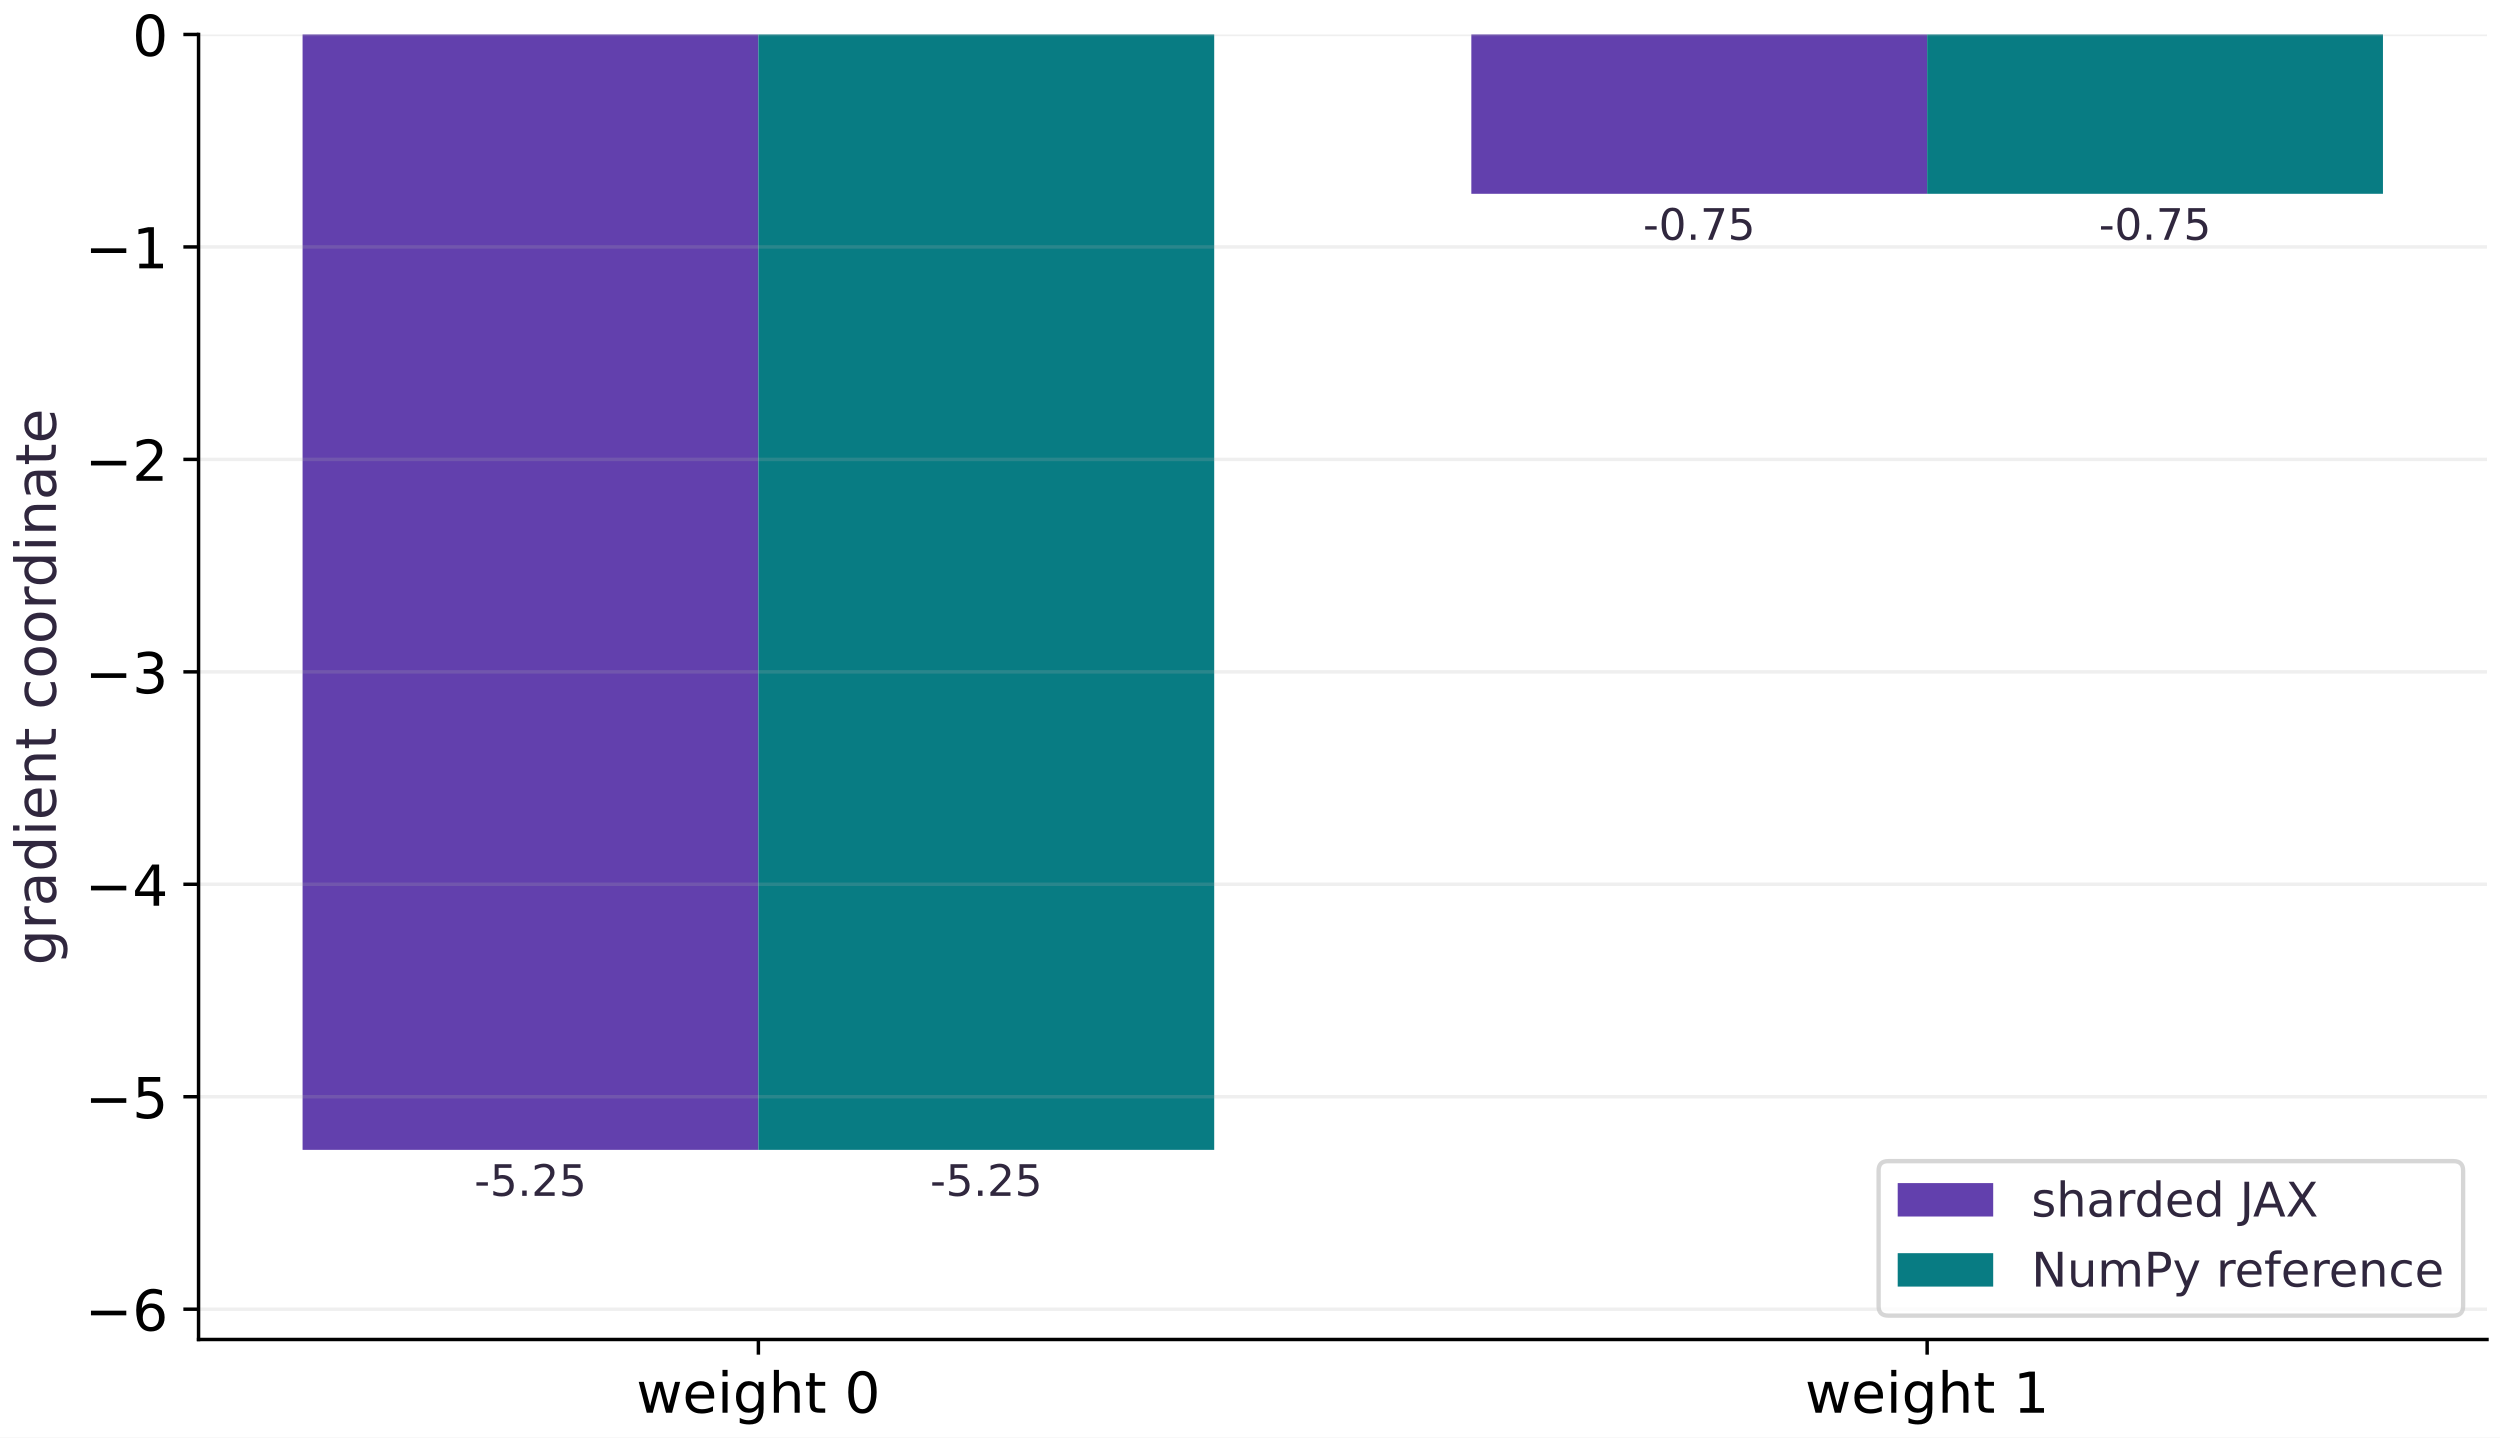
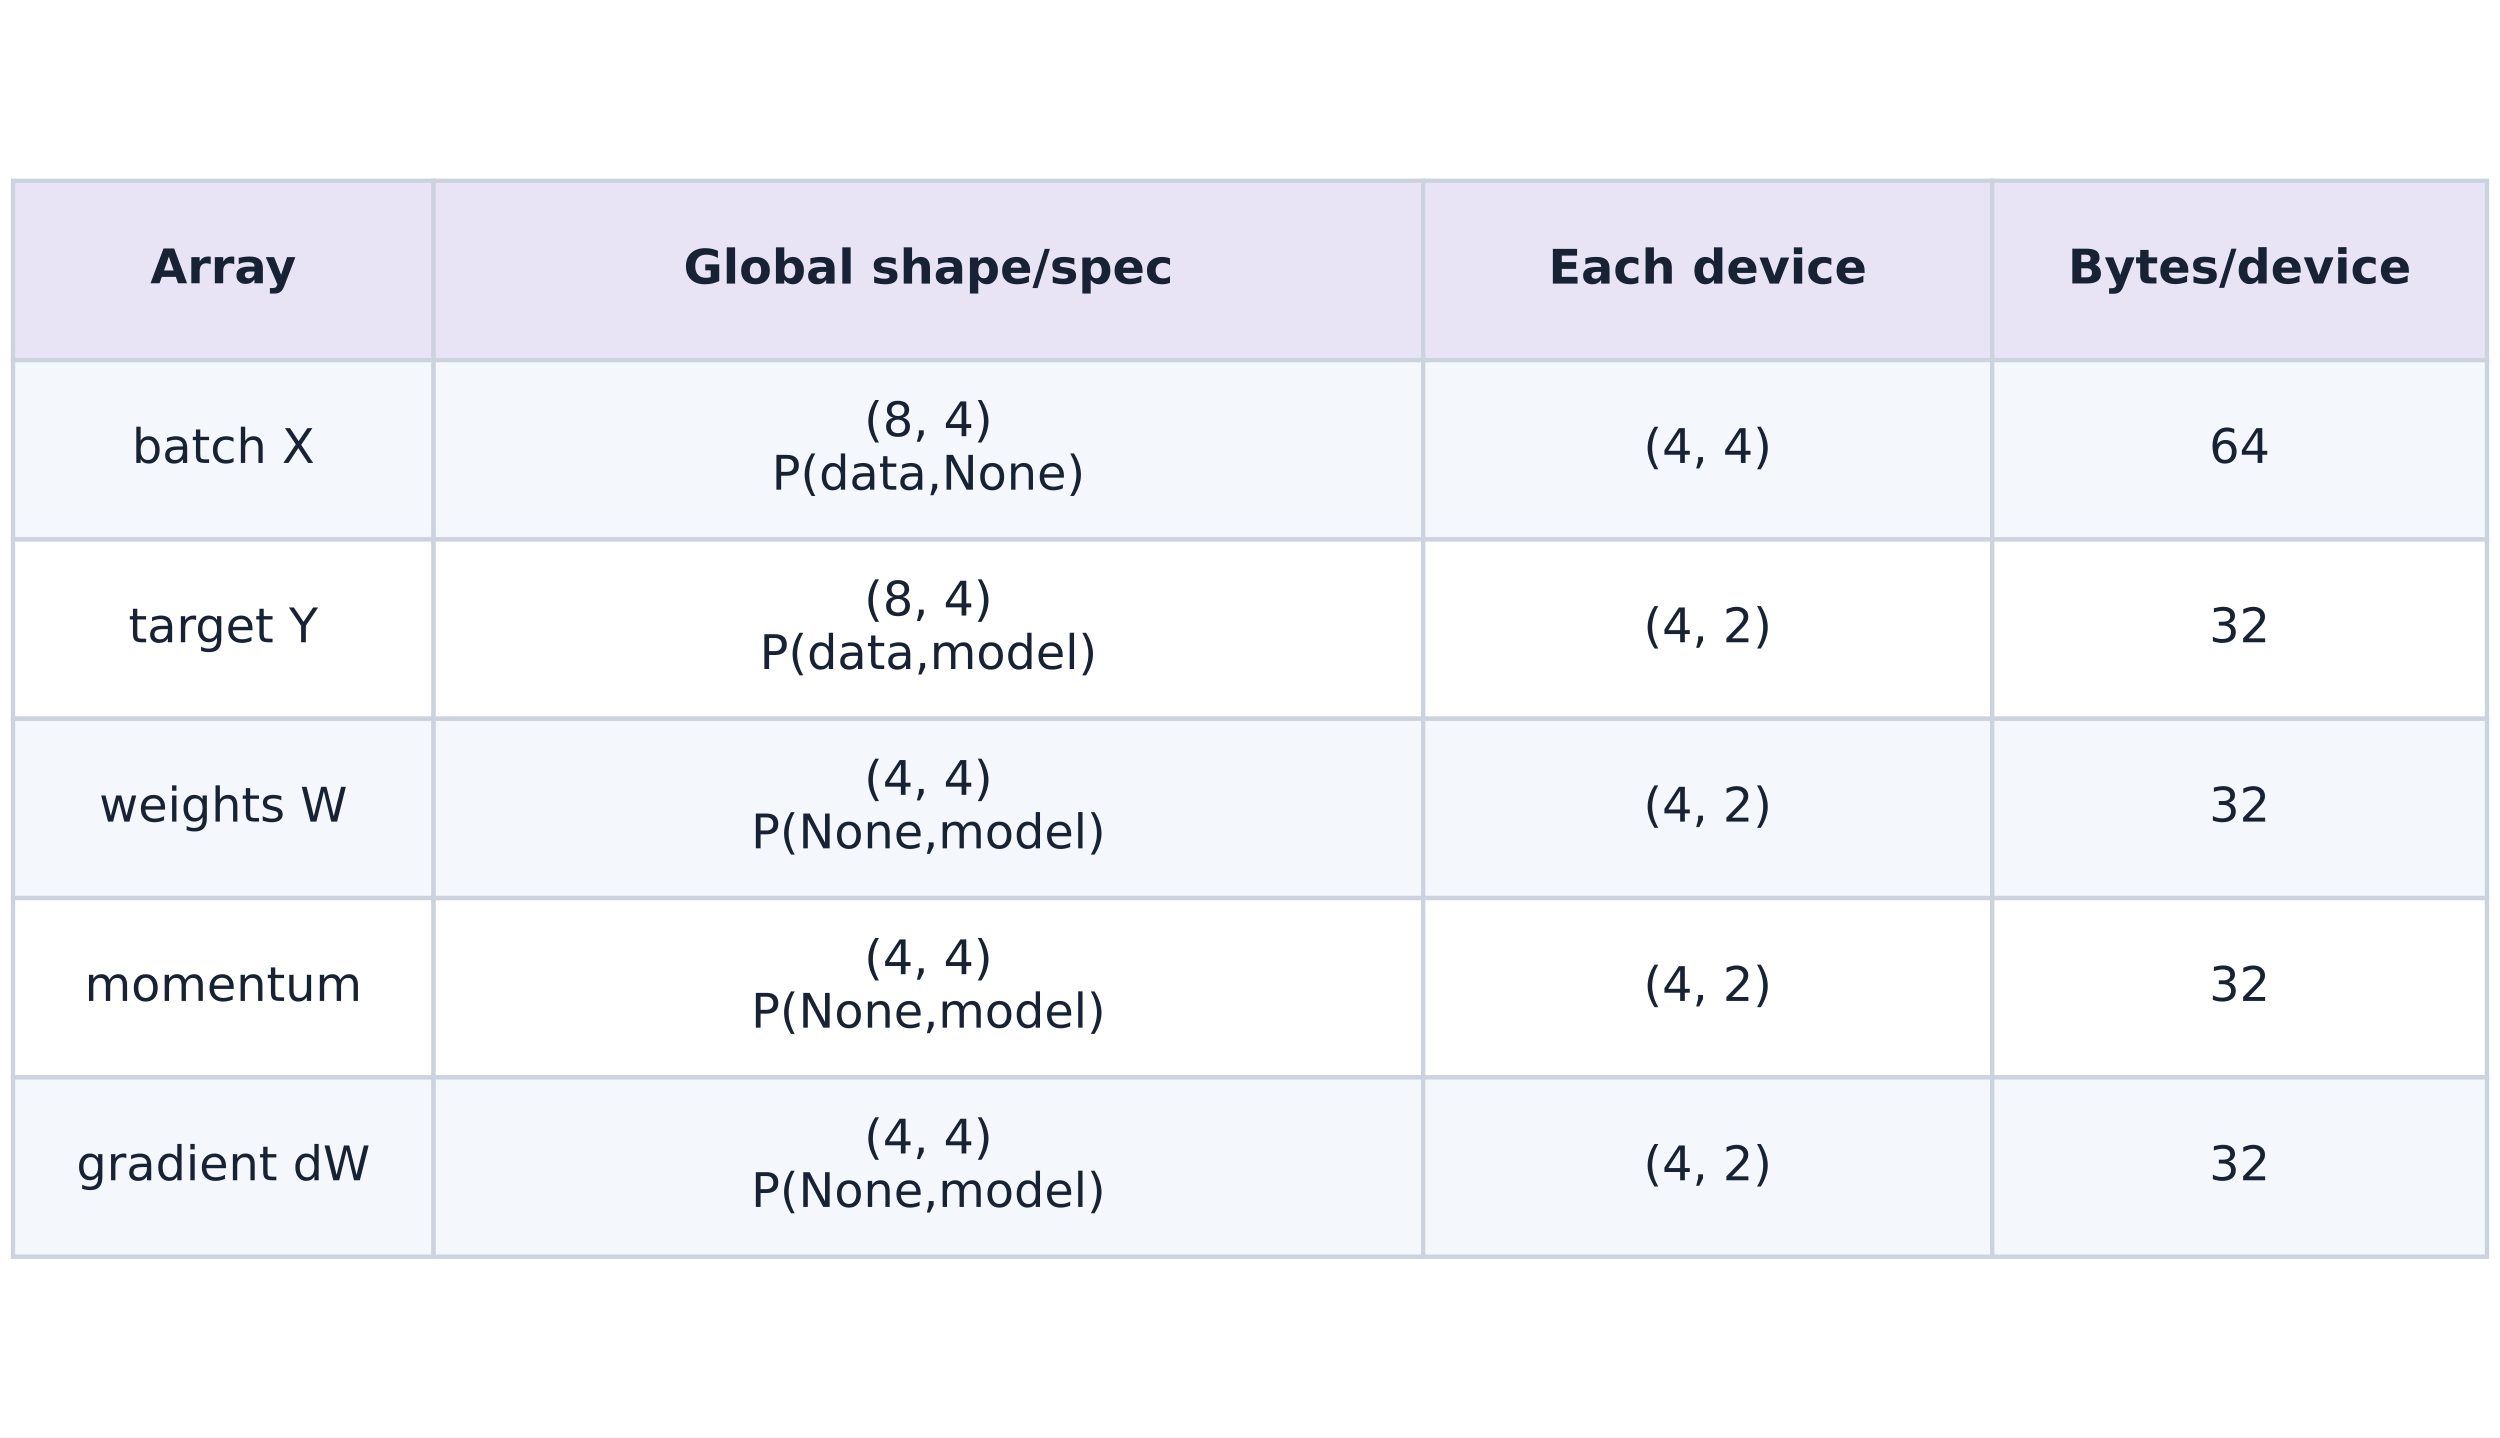
- <svg xmlns="http://www.w3.org/2000/svg" xmlns:xlink="http://www.w3.org/1999/xlink" width="576pt" height="331.2pt" viewBox="0 0 576 331.2" version="1.1">
+ <svg xmlns="http://www.w3.org/2000/svg" width="576pt" height="331.2pt" viewBox="0 0 576 331.2" version="1.1">
  <defs>
    <style type="text/css">*{stroke-linejoin: round; stroke-linecap: butt}</style>
  </defs>
  <g id="figure_1">
    <g id="patch_1">
      <path d="M 0 331.2 L 576 331.2 L 576 0 L 0 0 z " style="fill: #ffffff" />
    </g>
    <g id="axes_1">
-       <g id="patch_2">
-         <path d="M 45.747 308.618 L 573 308.618 L 573 7.939 L 45.747 7.939 z " style="fill: #ffffff" />
-       </g>
-       <g id="patch_3">
-         <path d="M 69.713 7.939 L 174.732 7.939 L 174.732 264.93 L 69.713 264.93 z " clip-path="url(#pee5d26cea8)" style="fill: #6240ad" />
-       </g>
-       <g id="patch_4">
-         <path d="M 338.994 7.939 L 444.014 7.939 L 444.014 44.652 L 338.994 44.652 z " clip-path="url(#pee5d26cea8)" style="fill: #6240ad" />
-       </g>
-       <g id="patch_5">
-         <path d="M 174.732 7.939 L 279.752 7.939 L 279.752 264.93 L 174.732 264.93 z " clip-path="url(#pee5d26cea8)" style="fill: #087c83" />
-       </g>
-       <g id="patch_6">
-         <path d="M 444.014 7.939 L 549.034 7.939 L 549.034 44.652 L 444.014 44.652 z " clip-path="url(#pee5d26cea8)" style="fill: #087c83" />
-       </g>
-       <g id="matplotlib.axis_1">
-         <g id="xtick_1">
-           <g id="line2d_1">
-             <defs>
-               <path id="m32c0e22596" d="M 0 0 L 0 3.5 " style="stroke: #000000; stroke-width: 0.8" />
-             </defs>
-             <g>
-               <use xlink:href="#m32c0e22596" x="174.732" y="308.618" style="stroke: #000000; stroke-width: 0.8" />
-             </g>
-           </g>
-           <g id="text_1">
-             <text style="font-size: 13px; font-family: 'DejaVu Sans'; text-anchor: middle" x="174.732" y="325.496" transform="rotate(-0 174.7325 325.4962)">weight 0</text>
-           </g>
+       <g id="table_1">
+         <g id="patch_2">
+           <path d="M 3 82.969 L 99.9 82.969 L 99.9 41.653 L 3 41.653 z " style="fill: #e9e4f5; stroke: #ccd3df; stroke-linejoin: miter" />
        </g>
-         <g id="xtick_2">
-           <g id="line2d_2">
-             <g>
-               <use xlink:href="#m32c0e22596" x="444.014" y="308.618" style="stroke: #000000; stroke-width: 0.8" />
-             </g>
-           </g>
-           <g id="text_2">
-             <text style="font-size: 13px; font-family: 'DejaVu Sans'; text-anchor: middle" x="444.014" y="325.496" transform="rotate(-0 444.0139 325.4962)">weight 1</text>
-           </g>
+         <g id="text_1">
+           <text style="font-weight: 700; font-size: 11px; font-family: 'DejaVu Sans'; text-anchor: middle; fill: #172334" x="51.45" y="65.26" transform="rotate(-0 51.4502 65.26042)">Array</text>
        </g>
-       </g>
-       <g id="matplotlib.axis_2">
-         <g id="ytick_1">
-           <g id="line2d_3">
-             <path d="M 45.747 301.643 L 573 301.643 " clip-path="url(#pee5d26cea8)" style="fill: none; stroke: #b0b0b0; stroke-opacity: 0.2; stroke-width: 0.8; stroke-linecap: square" />
-           </g>
-           <g id="line2d_4">
-             <defs>
-               <path id="m81c536af45" d="M 0 0 L -3.5 0 " style="stroke: #000000; stroke-width: 0.8" />
-             </defs>
-             <g>
-               <use xlink:href="#m81c536af45" x="45.747" y="301.643" style="stroke: #000000; stroke-width: 0.8" />
-             </g>
-           </g>
-           <g id="text_3">
-             <text style="font-size: 13px; font-family: 'DejaVu Sans'; text-anchor: end" x="38.747" y="306.582" transform="rotate(-0 38.74665 306.5817)">−6</text>
-           </g>
+         <g id="patch_3">
+           <path d="M 99.9 82.969 L 327.9 82.969 L 327.9 41.653 L 99.9 41.653 z " style="fill: #e9e4f5; stroke: #ccd3df; stroke-linejoin: miter" />
        </g>
-         <g id="ytick_2">
-           <g id="line2d_5">
-             <path d="M 45.747 252.692 L 573 252.692 " clip-path="url(#pee5d26cea8)" style="fill: none; stroke: #b0b0b0; stroke-opacity: 0.2; stroke-width: 0.8; stroke-linecap: square" />
-           </g>
-           <g id="line2d_6">
-             <g>
-               <use xlink:href="#m81c536af45" x="45.747" y="252.692" style="stroke: #000000; stroke-width: 0.8" />
-             </g>
-           </g>
-           <g id="text_4">
-             <text style="font-size: 13px; font-family: 'DejaVu Sans'; text-anchor: end" x="38.747" y="257.631" transform="rotate(-0 38.74665 257.6311)">−5</text>
-           </g>
+         <g id="text_2">
+           <text style="font-weight: 700; font-size: 11px; font-family: 'DejaVu Sans'; text-anchor: middle; fill: #172334" x="213.9" y="65.346" transform="rotate(-0 213.9001 65.34636)">Global shape/spec</text>
        </g>
-         <g id="ytick_3">
-           <g id="line2d_7">
-             <path d="M 45.747 203.742 L 573 203.742 " clip-path="url(#pee5d26cea8)" style="fill: none; stroke: #b0b0b0; stroke-opacity: 0.2; stroke-width: 0.8; stroke-linecap: square" />
-           </g>
-           <g id="line2d_8">
-             <g>
-               <use xlink:href="#m81c536af45" x="45.747" y="203.742" style="stroke: #000000; stroke-width: 0.8" />
-             </g>
-           </g>
-           <g id="text_5">
-             <text style="font-size: 13px; font-family: 'DejaVu Sans'; text-anchor: end" x="38.747" y="208.681" transform="rotate(-0 38.74665 208.6806)">−4</text>
-           </g>
+         <g id="patch_4">
+           <path d="M 327.9 82.969 L 459 82.969 L 459 41.653 L 327.9 41.653 z " style="fill: #e9e4f5; stroke: #ccd3df; stroke-linejoin: miter" />
        </g>
-         <g id="ytick_4">
-           <g id="line2d_9">
-             <path d="M 45.747 154.791 L 573 154.791 " clip-path="url(#pee5d26cea8)" style="fill: none; stroke: #b0b0b0; stroke-opacity: 0.2; stroke-width: 0.8; stroke-linecap: square" />
-           </g>
-           <g id="line2d_10">
-             <g>
-               <use xlink:href="#m81c536af45" x="45.747" y="154.791" style="stroke: #000000; stroke-width: 0.8" />
-             </g>
-           </g>
-           <g id="text_6">
-             <text style="font-size: 13px; font-family: 'DejaVu Sans'; text-anchor: end" x="38.747" y="159.73" transform="rotate(-0 38.74665 159.73)">−3</text>
-           </g>
+         <g id="text_3">
+           <text style="font-weight: 700; font-size: 11px; font-family: 'DejaVu Sans'; text-anchor: middle; fill: #172334" x="393.45" y="65.346" transform="rotate(-0 393.4499 65.34636)">Each device</text>
        </g>
-         <g id="ytick_5">
-           <g id="line2d_11">
-             <path d="M 45.747 105.84 L 573 105.84 " clip-path="url(#pee5d26cea8)" style="fill: none; stroke: #b0b0b0; stroke-opacity: 0.2; stroke-width: 0.8; stroke-linecap: square" />
-           </g>
-           <g id="line2d_12">
-             <g>
-               <use xlink:href="#m81c536af45" x="45.747" y="105.84" style="stroke: #000000; stroke-width: 0.8" />
-             </g>
-           </g>
-           <g id="text_7">
-             <text style="font-size: 13px; font-family: 'DejaVu Sans'; text-anchor: end" x="38.747" y="110.779" transform="rotate(-0 38.74665 110.7794)">−2</text>
-           </g>
+         <g id="patch_5">
+           <path d="M 459 82.969 L 573 82.969 L 573 41.653 L 459 41.653 z " style="fill: #e9e4f5; stroke: #ccd3df; stroke-linejoin: miter" />
        </g>
-         <g id="ytick_6">
-           <g id="line2d_13">
-             <path d="M 45.747 56.89 L 573 56.89 " clip-path="url(#pee5d26cea8)" style="fill: none; stroke: #b0b0b0; stroke-opacity: 0.2; stroke-width: 0.8; stroke-linecap: square" />
-           </g>
-           <g id="line2d_14">
-             <g>
-               <use xlink:href="#m81c536af45" x="45.747" y="56.89" style="stroke: #000000; stroke-width: 0.8" />
-             </g>
-           </g>
-           <g id="text_8">
-             <text style="font-size: 13px; font-family: 'DejaVu Sans'; text-anchor: end" x="38.747" y="61.829" transform="rotate(-0 38.74665 61.82879)">−1</text>
-           </g>
+         <g id="text_4">
+           <text style="font-weight: 700; font-size: 11px; font-family: 'DejaVu Sans'; text-anchor: middle; fill: #172334" x="516" y="65.303" transform="rotate(-0 515.9998 65.30339)">Bytes/device</text>
        </g>
-         <g id="ytick_7">
-           <g id="line2d_15">
-             <path d="M 45.747 7.939 L 573 7.939 " clip-path="url(#pee5d26cea8)" style="fill: none; stroke: #b0b0b0; stroke-opacity: 0.2; stroke-width: 0.8; stroke-linecap: square" />
-           </g>
-           <g id="line2d_16">
-             <g>
-               <use xlink:href="#m81c536af45" x="45.747" y="7.939" style="stroke: #000000; stroke-width: 0.8" />
-             </g>
-           </g>
-           <g id="text_9">
-             <text style="font-size: 13px; font-family: 'DejaVu Sans'; text-anchor: end" x="38.747" y="12.878" transform="rotate(-0 38.74665 12.87821)">0</text>
-           </g>
+         <g id="patch_6">
+           <path d="M 3 124.284 L 99.9 124.284 L 99.9 82.969 L 3 82.969 z " style="fill: #f4f7fb; stroke: #ccd3df; stroke-linejoin: miter" />
+         </g>
+         <g id="text_5">
+           <text style="font-size: 11px; font-family: 'DejaVu Sans'; text-anchor: middle; fill: #172334" x="51.45" y="106.662" transform="rotate(-0 51.4502 106.6619)">batch X</text>
+         </g>
+         <g id="patch_7">
+           <path d="M 99.9 124.284 L 327.9 124.284 L 327.9 82.969 L 99.9 82.969 z " style="fill: #f4f7fb; stroke: #ccd3df; stroke-linejoin: miter" />
+         </g>
+         <g id="text_6">
+           <text style="font-size: 11px; font-family: 'DejaVu Sans'; fill: #172334" transform="translate(199.1137 100.5031)">(8, 4)</text>
+           <text style="font-size: 11px; font-family: 'DejaVu Sans'; fill: #172334" transform="translate(177.8055 112.8207)">P(data,None)</text>
+         </g>
+         <g id="patch_8">
+           <path d="M 327.9 124.284 L 459 124.284 L 459 82.969 L 327.9 82.969 z " style="fill: #f4f7fb; stroke: #ccd3df; stroke-linejoin: miter" />
+         </g>
+         <g id="text_7">
+           <text style="font-size: 11px; font-family: 'DejaVu Sans'; text-anchor: middle; fill: #172334" x="393.45" y="106.662" transform="rotate(-0 393.4499 106.6619)">(4, 4)</text>
+         </g>
+         <g id="patch_9">
+           <path d="M 459 124.284 L 573 124.284 L 573 82.969 L 459 82.969 z " style="fill: #f4f7fb; stroke: #ccd3df; stroke-linejoin: miter" />
+         </g>
+         <g id="text_8">
+           <text style="font-size: 11px; font-family: 'DejaVu Sans'; text-anchor: middle; fill: #172334" x="516" y="106.662" transform="rotate(-0 515.9998 106.6619)">64</text>
+         </g>
+         <g id="patch_10">
+           <path d="M 3 165.6 L 99.9 165.6 L 99.9 124.284 L 3 124.284 z " style="fill: #ffffff; stroke: #ccd3df; stroke-linejoin: miter" />
+         </g>
+         <g id="text_9">
+           <text style="font-size: 11px; font-family: 'DejaVu Sans'; text-anchor: middle; fill: #172334" x="51.45" y="147.978" transform="rotate(-0 51.4502 147.9775)">target Y</text>
+         </g>
+         <g id="patch_11">
+           <path d="M 99.9 165.6 L 327.9 165.6 L 327.9 124.284 L 99.9 124.284 z " style="fill: #ffffff; stroke: #ccd3df; stroke-linejoin: miter" />
        </g>
        <g id="text_10">
-           <text style="font-size: 13px; font-family: 'DejaVu Sans'; text-anchor: middle; fill: #30273e" x="12.878" y="158.279" transform="rotate(-90 12.87821 158.2787)">gradient coordinate</text>
+           <text style="font-size: 11px; font-family: 'DejaVu Sans'; fill: #172334" transform="translate(199.1137 141.8187)">(8, 4)</text>
+           <text style="font-size: 11px; font-family: 'DejaVu Sans'; fill: #172334" transform="translate(175.0288 154.1363)">P(data,model)</text>
        </g>
-       </g>
-       <g id="patch_7">
-         <path d="M 45.747 308.618 L 45.747 7.939 " style="fill: none; stroke: #000000; stroke-width: 0.8; stroke-linejoin: miter; stroke-linecap: square" />
-       </g>
-       <g id="patch_8">
-         <path d="M 45.747 308.618 L 573 308.618 " style="fill: none; stroke: #000000; stroke-width: 0.8; stroke-linejoin: miter; stroke-linecap: square" />
-       </g>
-       <g id="text_11">
-         <text style="font-size: 10px; font-family: 'DejaVu Sans'; text-anchor: middle; fill: #30273e" x="122.223" y="275.528" transform="rotate(-0 122.2226 275.5282)">-5.25</text>
-       </g>
-       <g id="text_12">
-         <text style="font-size: 10px; font-family: 'DejaVu Sans'; text-anchor: middle; fill: #30273e" x="391.504" y="55.251" transform="rotate(-0 391.5041 55.2506)">-0.75</text>
-       </g>
-       <g id="text_13">
-         <text style="font-size: 10px; font-family: 'DejaVu Sans'; text-anchor: middle; fill: #30273e" x="227.242" y="275.528" transform="rotate(-0 227.2424 275.5282)">-5.25</text>
-       </g>
-       <g id="text_14">
-         <text style="font-size: 10px; font-family: 'DejaVu Sans'; text-anchor: middle; fill: #30273e" x="496.524" y="55.251" transform="rotate(-0 496.5238 55.2506)">-0.75</text>
-       </g>
-       <g id="legend_1">
-         <g id="patch_9">
-           <path d="M 435.031 303.118 L 565.3 303.118 Q 567.5 303.118 567.5 300.918 L 567.5 269.726 Q 567.5 267.526 565.3 267.526 L 435.031 267.526 Q 432.831 267.526 432.831 269.726 L 432.831 300.918 Q 432.831 303.118 435.031 303.118 z " style="fill: #ffffff; opacity: 0.8; stroke: #cccccc; stroke-linejoin: miter" />
+         <g id="patch_12">
+           <path d="M 327.9 165.6 L 459 165.6 L 459 124.284 L 327.9 124.284 z " style="fill: #ffffff; stroke: #ccd3df; stroke-linejoin: miter" />
        </g>
-         <g id="patch_10">
-           <path d="M 437.231 280.285 L 459.231 280.285 L 459.231 272.585 L 437.231 272.585 z " style="fill: #6240ad" />
+         <g id="text_11">
+           <text style="font-size: 11px; font-family: 'DejaVu Sans'; text-anchor: middle; fill: #172334" x="393.45" y="147.978" transform="rotate(-0 393.4499 147.9775)">(4, 2)</text>
+         </g>
+         <g id="patch_13">
+           <path d="M 459 165.6 L 573 165.6 L 573 124.284 L 459 124.284 z " style="fill: #ffffff; stroke: #ccd3df; stroke-linejoin: miter" />
+         </g>
+         <g id="text_12">
+           <text style="font-size: 11px; font-family: 'DejaVu Sans'; text-anchor: middle; fill: #172334" x="516" y="147.978" transform="rotate(-0 515.9998 147.9775)">32</text>
+         </g>
+         <g id="patch_14">
+           <path d="M 3 206.916 L 99.9 206.916 L 99.9 165.6 L 3 165.6 z " style="fill: #f4f7fb; stroke: #ccd3df; stroke-linejoin: miter" />
+         </g>
+         <g id="text_13">
+           <text style="font-size: 11px; font-family: 'DejaVu Sans'; text-anchor: middle; fill: #172334" x="51.45" y="189.293" transform="rotate(-0 51.4502 189.2931)">weights W</text>
+         </g>
+         <g id="patch_15">
+           <path d="M 99.9 206.916 L 327.9 206.916 L 327.9 165.6 L 99.9 165.6 z " style="fill: #f4f7fb; stroke: #ccd3df; stroke-linejoin: miter" />
+         </g>
+         <g id="text_14">
+           <text style="font-size: 11px; font-family: 'DejaVu Sans'; fill: #172334" transform="translate(199.1137 183.1343)">(4, 4)</text>
+           <text style="font-size: 11px; font-family: 'DejaVu Sans'; fill: #172334" transform="translate(173.0677 195.4519)">P(None,model)</text>
+         </g>
+         <g id="patch_16">
+           <path d="M 327.9 206.916 L 459 206.916 L 459 165.6 L 327.9 165.6 z " style="fill: #f4f7fb; stroke: #ccd3df; stroke-linejoin: miter" />
        </g>
        <g id="text_15">
-           <text style="font-size: 11px; font-family: 'DejaVu Sans'; text-anchor: start; fill: #30273e" x="468.031" y="280.285" transform="rotate(-0 468.0305 280.2846)">sharded JAX</text>
+           <text style="font-size: 11px; font-family: 'DejaVu Sans'; text-anchor: middle; fill: #172334" x="393.45" y="189.293" transform="rotate(-0 393.4499 189.2931)">(4, 2)</text>
        </g>
-         <g id="patch_11">
-           <path d="M 437.231 296.431 L 459.231 296.431 L 459.231 288.731 L 437.231 288.731 z " style="fill: #087c83" />
+         <g id="patch_17">
+           <path d="M 459 206.916 L 573 206.916 L 573 165.6 L 459 165.6 z " style="fill: #f4f7fb; stroke: #ccd3df; stroke-linejoin: miter" />
        </g>
        <g id="text_16">
-           <text style="font-size: 11px; font-family: 'DejaVu Sans'; text-anchor: start; fill: #30273e" x="468.031" y="296.431" transform="rotate(-0 468.0305 296.4305)">NumPy reference</text>
+           <text style="font-size: 11px; font-family: 'DejaVu Sans'; text-anchor: middle; fill: #172334" x="516" y="189.293" transform="rotate(-0 515.9998 189.2931)">32</text>
+         </g>
+         <g id="patch_18">
+           <path d="M 3 248.231 L 99.9 248.231 L 99.9 206.916 L 3 206.916 z " style="fill: #ffffff; stroke: #ccd3df; stroke-linejoin: miter" />
+         </g>
+         <g id="text_17">
+           <text style="font-size: 11px; font-family: 'DejaVu Sans'; text-anchor: middle; fill: #172334" x="51.45" y="230.609" transform="rotate(-0 51.4502 230.6087)">momentum</text>
+         </g>
+         <g id="patch_19">
+           <path d="M 99.9 248.231 L 327.9 248.231 L 327.9 206.916 L 99.9 206.916 z " style="fill: #ffffff; stroke: #ccd3df; stroke-linejoin: miter" />
+         </g>
+         <g id="text_18">
+           <text style="font-size: 11px; font-family: 'DejaVu Sans'; fill: #172334" transform="translate(199.1137 224.4499)">(4, 4)</text>
+           <text style="font-size: 11px; font-family: 'DejaVu Sans'; fill: #172334" transform="translate(173.0677 236.7675)">P(None,model)</text>
+         </g>
+         <g id="patch_20">
+           <path d="M 327.9 248.231 L 459 248.231 L 459 206.916 L 327.9 206.916 z " style="fill: #ffffff; stroke: #ccd3df; stroke-linejoin: miter" />
+         </g>
+         <g id="text_19">
+           <text style="font-size: 11px; font-family: 'DejaVu Sans'; text-anchor: middle; fill: #172334" x="393.45" y="230.609" transform="rotate(-0 393.4499 230.6087)">(4, 2)</text>
+         </g>
+         <g id="patch_21">
+           <path d="M 459 248.231 L 573 248.231 L 573 206.916 L 459 206.916 z " style="fill: #ffffff; stroke: #ccd3df; stroke-linejoin: miter" />
+         </g>
+         <g id="text_20">
+           <text style="font-size: 11px; font-family: 'DejaVu Sans'; text-anchor: middle; fill: #172334" x="516" y="230.609" transform="rotate(-0 515.9998 230.6087)">32</text>
+         </g>
+         <g id="patch_22">
+           <path d="M 3 289.547 L 99.9 289.547 L 99.9 248.231 L 3 248.231 z " style="fill: #f4f7fb; stroke: #ccd3df; stroke-linejoin: miter" />
+         </g>
+         <g id="text_21">
+           <text style="font-size: 11px; font-family: 'DejaVu Sans'; text-anchor: middle; fill: #172334" x="51.45" y="271.924" transform="rotate(-0 51.4502 271.9243)">gradient dW</text>
+         </g>
+         <g id="patch_23">
+           <path d="M 99.9 289.547 L 327.9 289.547 L 327.9 248.231 L 99.9 248.231 z " style="fill: #f4f7fb; stroke: #ccd3df; stroke-linejoin: miter" />
+         </g>
+         <g id="text_22">
+           <text style="font-size: 11px; font-family: 'DejaVu Sans'; fill: #172334" transform="translate(199.1137 265.7655)">(4, 4)</text>
+           <text style="font-size: 11px; font-family: 'DejaVu Sans'; fill: #172334" transform="translate(173.0677 278.0831)">P(None,model)</text>
+         </g>
+         <g id="patch_24">
+           <path d="M 327.9 289.547 L 459 289.547 L 459 248.231 L 327.9 248.231 z " style="fill: #f4f7fb; stroke: #ccd3df; stroke-linejoin: miter" />
+         </g>
+         <g id="text_23">
+           <text style="font-size: 11px; font-family: 'DejaVu Sans'; text-anchor: middle; fill: #172334" x="393.45" y="271.924" transform="rotate(-0 393.4499 271.9243)">(4, 2)</text>
+         </g>
+         <g id="patch_25">
+           <path d="M 459 289.547 L 573 289.547 L 573 248.231 L 459 248.231 z " style="fill: #f4f7fb; stroke: #ccd3df; stroke-linejoin: miter" />
+         </g>
+         <g id="text_24">
+           <text style="font-size: 11px; font-family: 'DejaVu Sans'; text-anchor: middle; fill: #172334" x="516" y="271.924" transform="rotate(-0 515.9998 271.9243)">32</text>
        </g>
      </g>
    </g>
  </g>
-   <defs>
-     <clipPath id="pee5d26cea8">
-       <rect x="45.747" y="7.939" width="527.253" height="300.679" />
-     </clipPath>
-   </defs>
</svg>
